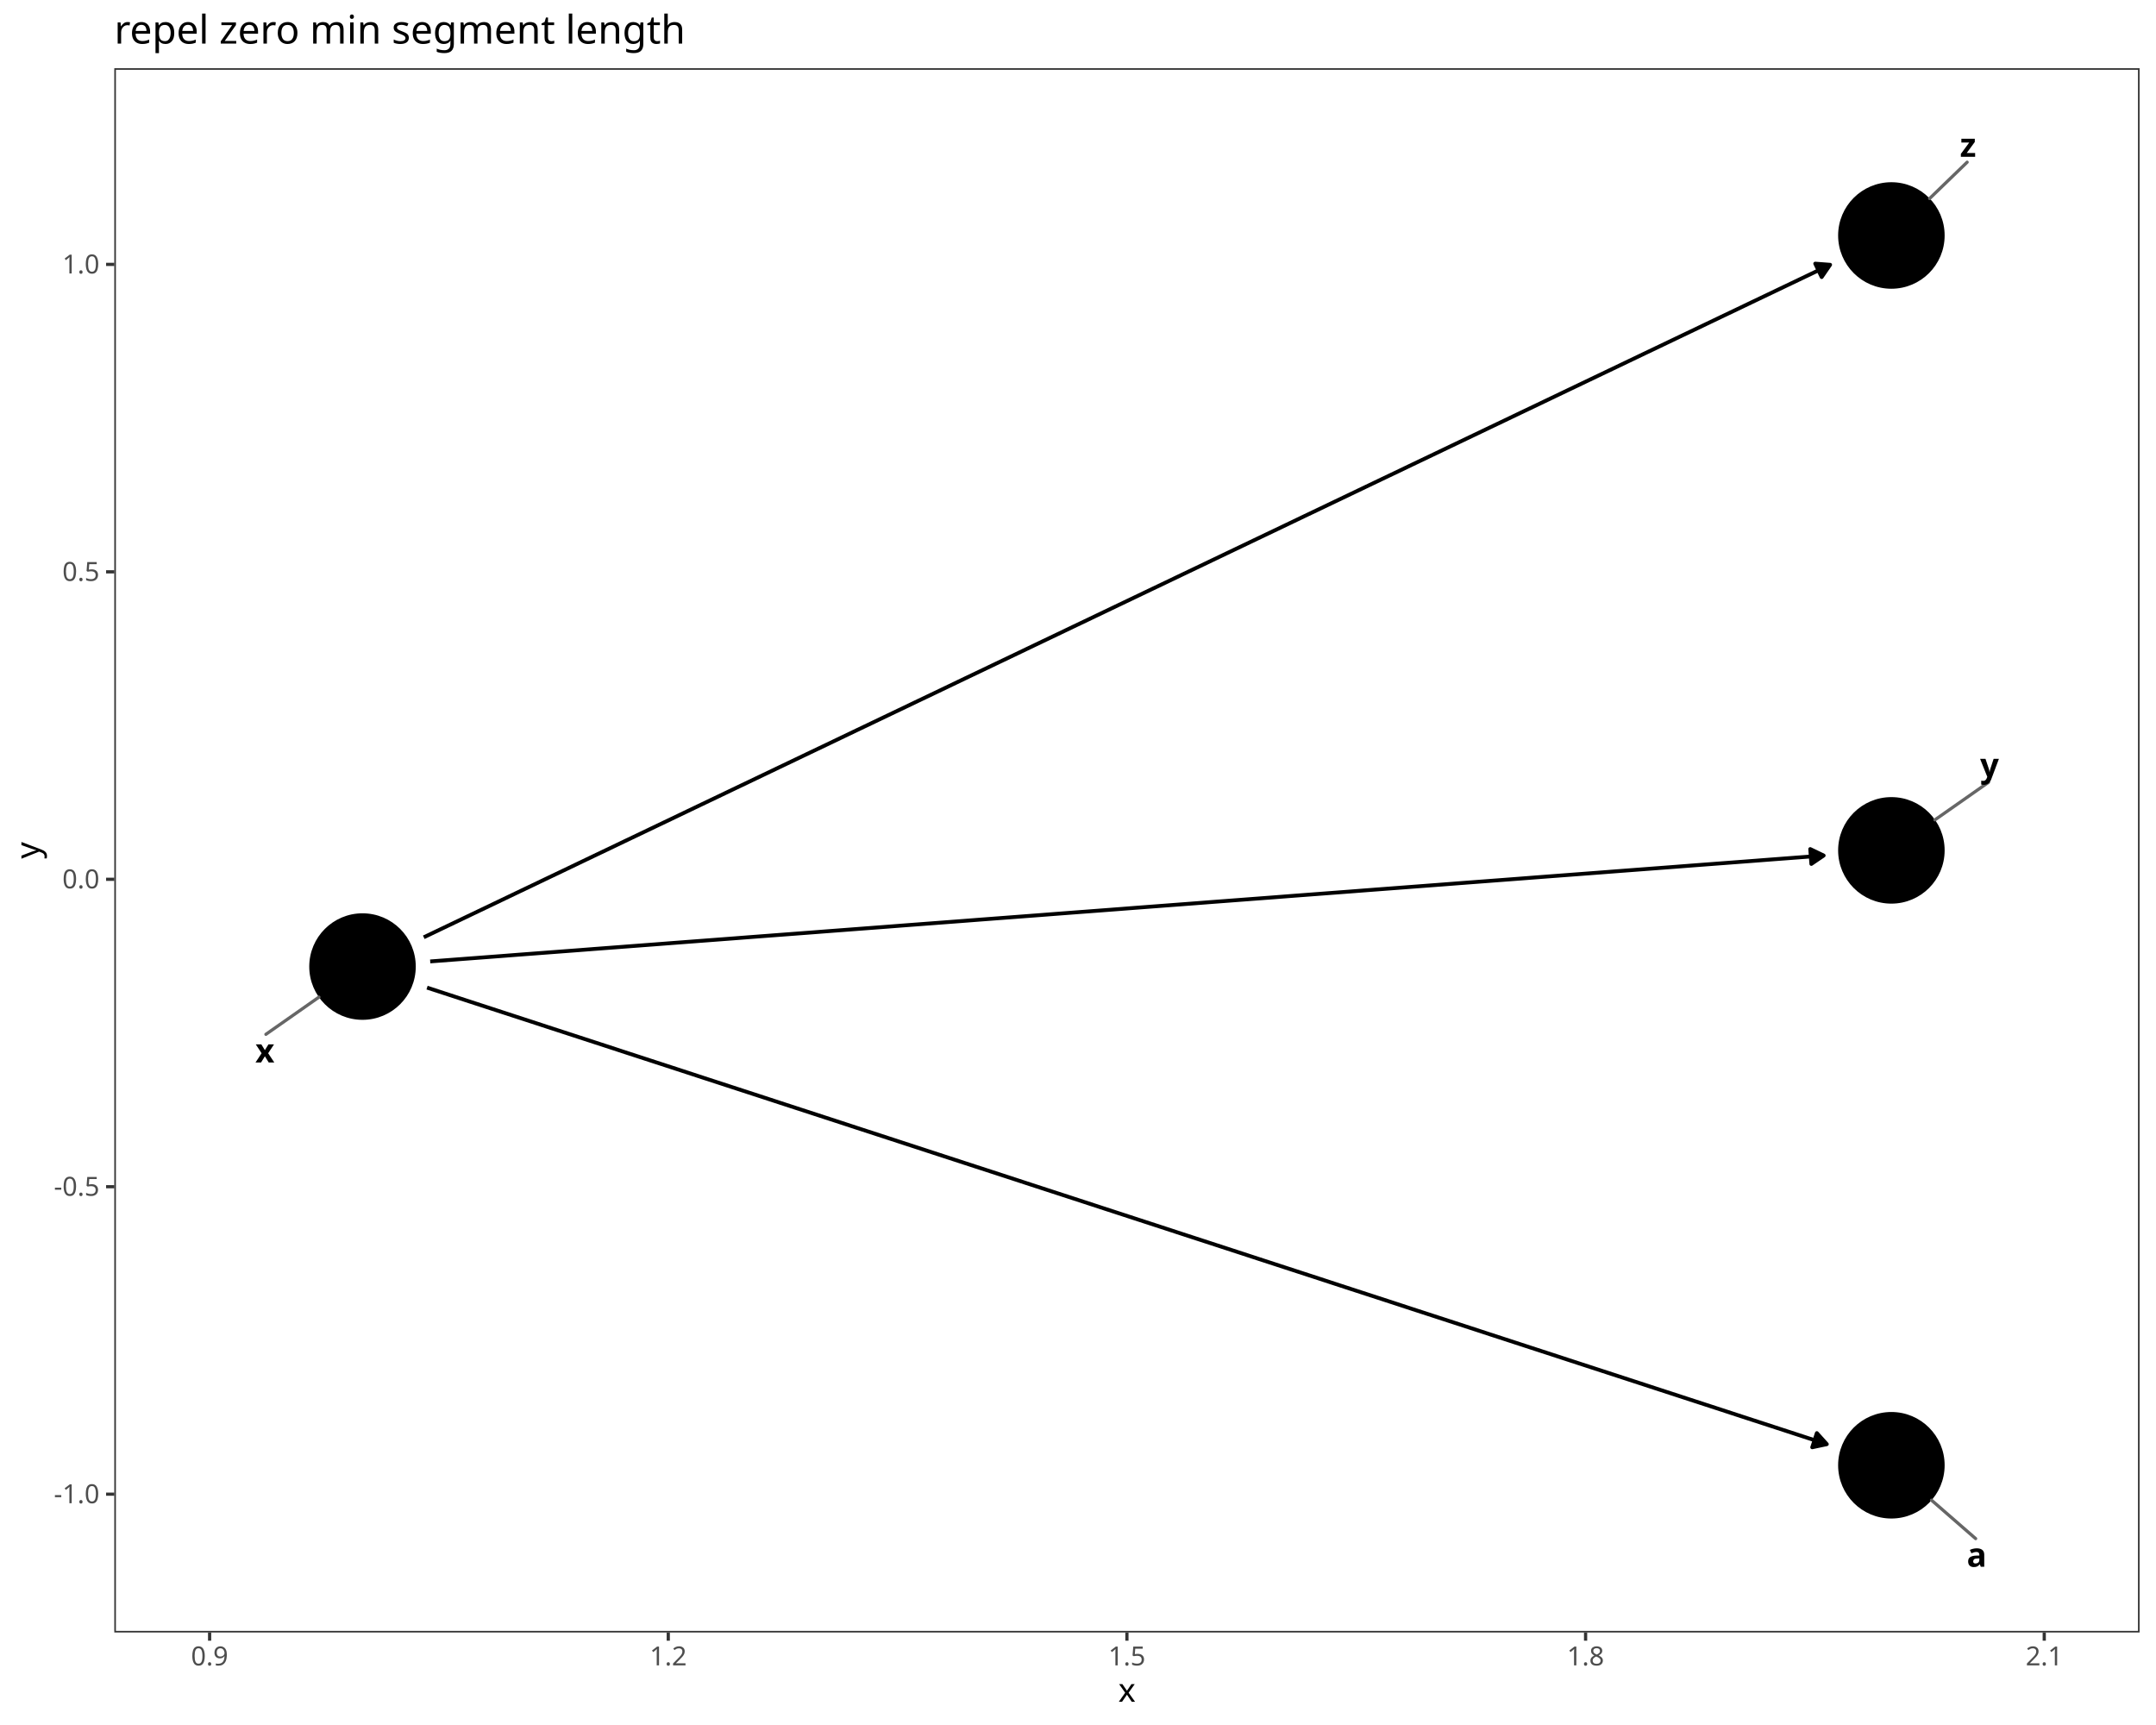
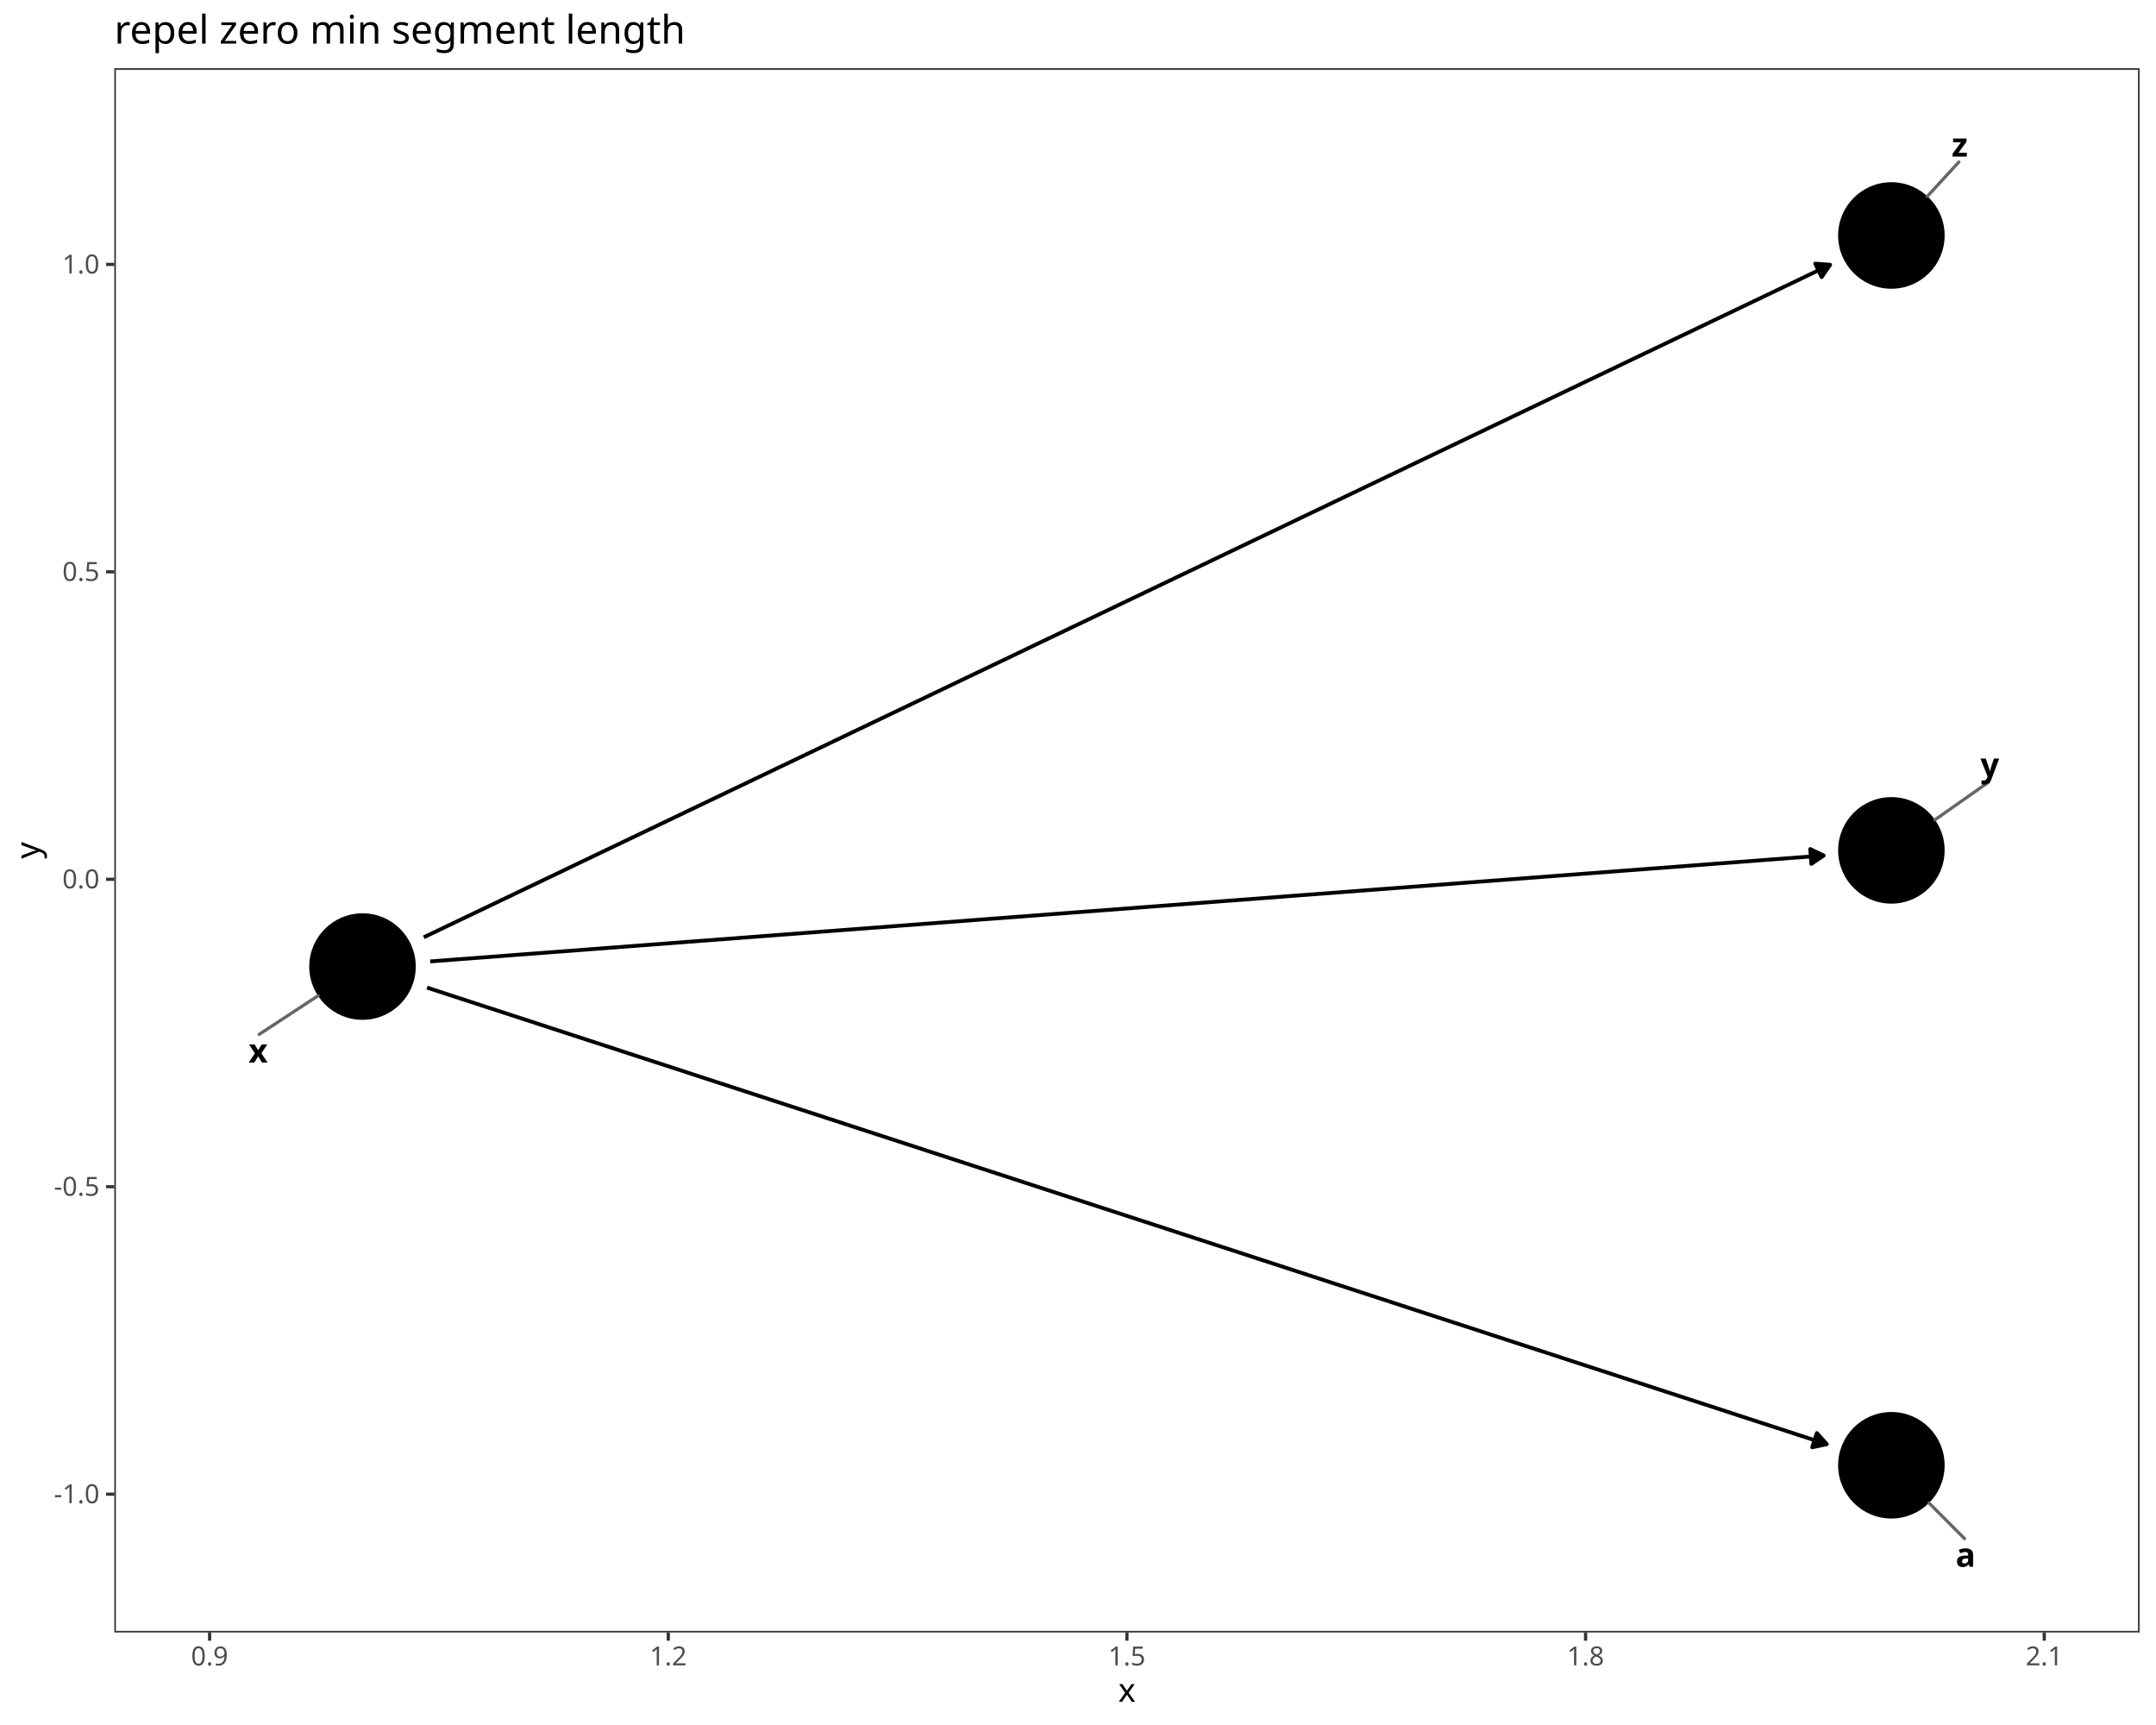
<svg xmlns="http://www.w3.org/2000/svg" class="svglite" data-engine-version="2.0" width="720.00pt" height="576.00pt" viewBox="0 0 720.00 576.00">
  <defs>
    <style type="text/css">
    .svglite line, .svglite polyline, .svglite polygon, .svglite path, .svglite rect, .svglite circle {
      fill: none;
      stroke: #000000;
      stroke-linecap: round;
      stroke-linejoin: round;
      stroke-miterlimit: 10.00;
    }
  </style>
  </defs>
  <rect width="100%" height="100%" style="stroke: none; fill: #FFFFFF;" />
  <defs>
    <clipPath id="cpMC4wMHw3MjAuMDB8MC4wMHw1NzYuMDA=">
      <rect x="0.00" y="0.00" width="720.00" height="576.00" />
    </clipPath>
  </defs>
  <g clip-path="url(#cpMC4wMHw3MjAuMDB8MC4wMHw1NzYuMDA=)">
    <rect x="0.00" y="0.00" width="720.00" height="576.00" style="stroke-width: 1.07; stroke: #FFFFFF; fill: #FFFFFF;" />
  </g>
  <defs>
    <clipPath id="cpMzguMTd8NzE0LjUyfDIyLjc4fDU0NS4xMQ==">
      <rect x="38.17" y="22.78" width="676.35" height="522.33" />
    </clipPath>
  </defs>
  <g clip-path="url(#cpMzguMTd8NzE0LjUyfDIyLjc4fDU0NS4xMQ==)">
    <rect x="38.17" y="22.78" width="676.35" height="522.33" style="stroke-width: 1.07; stroke: none; fill: #FFFFFF;" />
    <polyline points="142.62,329.78 146.85,331.16 152.00,332.84 157.16,334.53 162.32,336.21 167.48,337.89 172.63,339.57 177.79,341.25 182.95,342.94 188.11,344.62 193.26,346.30 198.42,347.98 203.58,349.66 208.73,351.35 213.89,353.03 219.05,354.71 224.21,356.39 229.36,358.07 234.52,359.76 239.68,361.44 244.83,363.12 249.99,364.80 255.15,366.48 260.31,368.17 265.46,369.85 270.62,371.53 275.78,373.21 280.94,374.89 286.09,376.58 291.25,378.26 296.41,379.94 301.56,381.62 306.72,383.30 311.88,384.99 317.04,386.67 322.19,388.35 327.35,390.03 332.51,391.71 337.67,393.39 342.82,395.08 347.98,396.76 353.14,398.44 358.29,400.12 363.45,401.80 368.61,403.49 373.77,405.17 378.92,406.85 384.08,408.53 389.24,410.21 394.39,411.90 399.55,413.58 404.71,415.26 409.87,416.94 415.02,418.62 420.18,420.31 425.34,421.99 430.50,423.67 435.65,425.35 440.81,427.03 445.97,428.72 451.12,430.40 456.28,432.08 461.44,433.76 466.60,435.44 471.75,437.13 476.91,438.81 482.07,440.49 487.23,442.17 492.38,443.85 497.54,445.54 502.70,447.22 507.85,448.90 513.01,450.58 518.17,452.26 523.33,453.95 528.48,455.63 533.64,457.31 538.80,458.99 543.95,460.67 549.11,462.35 554.27,464.04 559.43,465.72 564.58,467.40 569.74,469.08 574.90,470.76 580.06,472.45 585.21,474.13 590.37,475.81 595.53,477.49 600.68,479.17 605.84,480.86 610.07,482.23 " style="stroke-width: 1.28; stroke-linecap: butt;" />
    <polygon points="605.19,483.27 610.07,482.23 606.74,478.53 " style="stroke-width: 1.28; stroke-linecap: butt; fill: #000000;" />
    <polyline points="143.67,321.03 146.85,320.79 152.00,320.40 157.16,320.01 162.32,319.62 167.48,319.23 172.63,318.83 177.79,318.44 182.95,318.05 188.11,317.66 193.26,317.27 198.42,316.87 203.58,316.48 208.73,316.09 213.89,315.70 219.05,315.31 224.21,314.91 229.36,314.52 234.52,314.13 239.68,313.74 244.83,313.35 249.99,312.95 255.15,312.56 260.31,312.17 265.46,311.78 270.62,311.39 275.78,310.99 280.94,310.60 286.09,310.21 291.25,309.82 296.41,309.43 301.56,309.03 306.72,308.64 311.88,308.25 317.04,307.86 322.19,307.47 327.35,307.07 332.51,306.68 337.67,306.29 342.82,305.90 347.98,305.51 353.14,305.11 358.29,304.72 363.45,304.33 368.61,303.94 373.77,303.55 378.92,303.15 384.08,302.76 389.24,302.37 394.39,301.98 399.55,301.59 404.71,301.19 409.87,300.80 415.02,300.41 420.18,300.02 425.34,299.63 430.50,299.23 435.65,298.84 440.81,298.45 445.97,298.06 451.12,297.67 456.28,297.27 461.44,296.88 466.60,296.49 471.75,296.10 476.91,295.71 482.07,295.32 487.23,294.92 492.38,294.53 497.54,294.14 502.70,293.75 507.85,293.36 513.01,292.96 518.17,292.57 523.33,292.18 528.48,291.79 533.64,291.40 538.80,291.00 543.95,290.61 549.11,290.22 554.27,289.83 559.43,289.44 564.58,289.04 569.74,288.65 574.90,288.26 580.06,287.87 585.21,287.48 590.37,287.08 595.53,286.69 600.68,286.30 605.84,285.91 609.02,285.67 " style="stroke-width: 1.28; stroke-linecap: butt;" />
    <polygon points="604.90,288.48 609.02,285.67 604.53,283.51 " style="stroke-width: 1.28; stroke-linecap: butt; fill: #000000;" />
    <polyline points="141.52,312.97 141.69,312.89 146.85,310.42 152.00,307.96 157.16,305.49 162.32,303.03 167.48,300.56 172.63,298.09 177.79,295.63 182.95,293.16 188.11,290.70 193.26,288.23 198.42,285.76 203.58,283.30 208.73,280.83 213.89,278.37 219.05,275.90 224.21,273.44 229.36,270.97 234.52,268.50 239.68,266.04 244.83,263.57 249.99,261.11 255.15,258.64 260.31,256.17 265.46,253.71 270.62,251.24 275.78,248.78 280.94,246.31 286.09,243.84 291.25,241.38 296.41,238.91 301.56,236.45 306.72,233.98 311.88,231.52 317.04,229.05 322.19,226.58 327.35,224.12 332.51,221.65 337.67,219.19 342.82,216.72 347.98,214.25 353.14,211.79 358.29,209.32 363.45,206.86 368.61,204.39 373.77,201.92 378.92,199.46 384.08,196.99 389.24,194.53 394.39,192.06 399.55,189.60 404.71,187.13 409.87,184.66 415.02,182.20 420.18,179.73 425.34,177.27 430.50,174.80 435.65,172.33 440.81,169.87 445.97,167.40 451.12,164.94 456.28,162.47 461.44,160.00 466.60,157.54 471.75,155.07 476.91,152.61 482.07,150.14 487.23,147.67 492.38,145.21 497.54,142.74 502.70,140.28 507.85,137.81 513.01,135.35 518.17,132.88 523.33,130.41 528.48,127.95 533.64,125.48 538.80,123.02 543.95,120.55 549.11,118.08 554.27,115.62 559.43,113.15 564.58,110.69 569.74,108.22 574.90,105.75 580.06,103.29 585.21,100.82 590.37,98.36 595.53,95.89 600.68,93.43 605.84,90.96 611.00,88.49 611.17,88.41 " style="stroke-width: 1.28; stroke-linecap: butt;" />
    <polygon points="608.35,92.52 611.17,88.41 606.20,88.03 " style="stroke-width: 1.28; stroke-linecap: butt; fill: #000000;" />
    <circle cx="631.63" cy="489.27" r="17.43" style="stroke-width: 0.71; fill: #000000;" />
    <circle cx="121.06" cy="322.75" r="17.43" style="stroke-width: 0.71; fill: #000000;" />
    <circle cx="631.63" cy="283.95" r="17.43" style="stroke-width: 0.71; fill: #000000;" />
    <circle cx="631.63" cy="78.63" r="17.43" style="stroke-width: 0.71; fill: #000000;" />
-     <line x1="659.77" y1="513.76" x2="645.03" y2="500.93" style="stroke-width: 1.07; stroke: #666666;" />
-     <line x1="88.80" y1="345.37" x2="106.51" y2="332.96" style="stroke-width: 1.07; stroke: #666666;" />
-     <line x1="664.06" y1="261.22" x2="646.18" y2="273.75" style="stroke-width: 1.07; stroke: #666666;" />
-     <line x1="656.93" y1="54.16" x2="644.40" y2="66.28" style="stroke-width: 1.07; stroke: #666666;" />
-     <text x="660.13" y="523.16" text-anchor="middle" style="font-size: 11.04px; font-weight: bold; font-family: sans;" textLength="6.14px" lengthAdjust="spacingAndGlyphs">a</text>
-     <text x="88.46" y="354.77" text-anchor="middle" style="font-size: 11.04px; font-weight: bold; font-family: sans;" textLength="5.52px" lengthAdjust="spacingAndGlyphs">x</text>
-     <text x="664.40" y="259.42" text-anchor="middle" style="font-size: 11.04px; font-weight: bold; font-family: sans;" textLength="5.52px" lengthAdjust="spacingAndGlyphs">y</text>
-     <text x="657.23" y="52.36" text-anchor="middle" style="font-size: 11.04px; font-weight: bold; font-family: sans;" textLength="5.52px" lengthAdjust="spacingAndGlyphs">z</text>
+     <line x1="656.07" y1="513.77" x2="644.18" y2="501.85" style="stroke-width: 1.07; stroke: #666666;" />
+     <line x1="86.55" y1="345.39" x2="106.20" y2="332.50" style="stroke-width: 1.07; stroke: #666666;" />
+     <line x1="664.16" y1="261.11" x2="646.18" y2="273.74" style="stroke-width: 1.07; stroke: #666666;" />
+     <line x1="654.17" y1="54.09" x2="643.65" y2="65.54" style="stroke-width: 1.07; stroke: #666666;" />
+     <text x="656.41" y="523.16" text-anchor="middle" style="font-size: 11.04px; font-weight: bold; font-family: sans;" textLength="6.14px" lengthAdjust="spacingAndGlyphs">a</text>
+     <text x="86.21" y="354.79" text-anchor="middle" style="font-size: 11.04px; font-weight: bold; font-family: sans;" textLength="5.52px" lengthAdjust="spacingAndGlyphs">x</text>
+     <text x="664.50" y="259.31" text-anchor="middle" style="font-size: 11.04px; font-weight: bold; font-family: sans;" textLength="5.52px" lengthAdjust="spacingAndGlyphs">y</text>
+     <text x="654.46" y="52.29" text-anchor="middle" style="font-size: 11.04px; font-weight: bold; font-family: sans;" textLength="5.52px" lengthAdjust="spacingAndGlyphs">z</text>
    <rect x="38.17" y="22.78" width="676.35" height="522.33" style="stroke-width: 1.07; stroke: #333333;" />
  </g>
  <g clip-path="url(#cpMC4wMHw3MjAuMDB8MC4wMHw1NzYuMDA=)">
    <text x="33.24" y="501.94" text-anchor="end" style="font-size: 8.80px; fill: #4D4D4D; font-family: sans;" textLength="15.16px" lengthAdjust="spacingAndGlyphs">-1.0</text>
    <text x="33.24" y="399.28" text-anchor="end" style="font-size: 8.80px; fill: #4D4D4D; font-family: sans;" textLength="15.16px" lengthAdjust="spacingAndGlyphs">-0.5</text>
    <text x="33.24" y="296.63" text-anchor="end" style="font-size: 8.80px; fill: #4D4D4D; font-family: sans;" textLength="12.23px" lengthAdjust="spacingAndGlyphs">0.0</text>
    <text x="33.24" y="193.97" text-anchor="end" style="font-size: 8.80px; fill: #4D4D4D; font-family: sans;" textLength="12.23px" lengthAdjust="spacingAndGlyphs">0.5</text>
    <text x="33.24" y="91.31" text-anchor="end" style="font-size: 8.80px; fill: #4D4D4D; font-family: sans;" textLength="12.23px" lengthAdjust="spacingAndGlyphs">1.0</text>
    <polyline points="35.43,498.92 38.17,498.92 " style="stroke-width: 1.07; stroke: #333333; stroke-linecap: butt;" />
    <polyline points="35.43,396.26 38.17,396.26 " style="stroke-width: 1.07; stroke: #333333; stroke-linecap: butt;" />
    <polyline points="35.43,293.60 38.17,293.60 " style="stroke-width: 1.07; stroke: #333333; stroke-linecap: butt;" />
    <polyline points="35.43,190.94 38.17,190.94 " style="stroke-width: 1.07; stroke: #333333; stroke-linecap: butt;" />
    <polyline points="35.43,88.28 38.17,88.28 " style="stroke-width: 1.07; stroke: #333333; stroke-linecap: butt;" />
    <polyline points="70.00,547.85 70.00,545.11 " style="stroke-width: 1.07; stroke: #333333; stroke-linecap: butt;" />
    <polyline points="223.17,547.85 223.17,545.11 " style="stroke-width: 1.07; stroke: #333333; stroke-linecap: butt;" />
    <polyline points="376.34,547.85 376.34,545.11 " style="stroke-width: 1.07; stroke: #333333; stroke-linecap: butt;" />
    <polyline points="529.51,547.85 529.51,545.11 " style="stroke-width: 1.07; stroke: #333333; stroke-linecap: butt;" />
    <polyline points="682.68,547.85 682.68,545.11 " style="stroke-width: 1.07; stroke: #333333; stroke-linecap: butt;" />
    <text x="70.00" y="556.10" text-anchor="middle" style="font-size: 8.80px; fill: #4D4D4D; font-family: sans;" textLength="12.23px" lengthAdjust="spacingAndGlyphs">0.9</text>
    <text x="223.17" y="556.10" text-anchor="middle" style="font-size: 8.80px; fill: #4D4D4D; font-family: sans;" textLength="12.23px" lengthAdjust="spacingAndGlyphs">1.2</text>
    <text x="376.34" y="556.10" text-anchor="middle" style="font-size: 8.80px; fill: #4D4D4D; font-family: sans;" textLength="12.23px" lengthAdjust="spacingAndGlyphs">1.5</text>
    <text x="529.51" y="556.10" text-anchor="middle" style="font-size: 8.80px; fill: #4D4D4D; font-family: sans;" textLength="12.23px" lengthAdjust="spacingAndGlyphs">1.8</text>
    <text x="682.68" y="556.10" text-anchor="middle" style="font-size: 8.80px; fill: #4D4D4D; font-family: sans;" textLength="12.23px" lengthAdjust="spacingAndGlyphs">2.1</text>
    <text x="376.34" y="568.24" text-anchor="middle" style="font-size: 11.00px; font-family: sans;" textLength="5.50px" lengthAdjust="spacingAndGlyphs">x</text>
    <text transform="translate(13.05,283.95) rotate(-90)" text-anchor="middle" style="font-size: 11.00px; font-family: sans;" textLength="5.50px" lengthAdjust="spacingAndGlyphs">y</text>
    <text x="38.17" y="14.56" style="font-size: 13.20px; font-family: sans;" textLength="177.58px" lengthAdjust="spacingAndGlyphs">repel zero min segment length</text>
  </g>
</svg>
